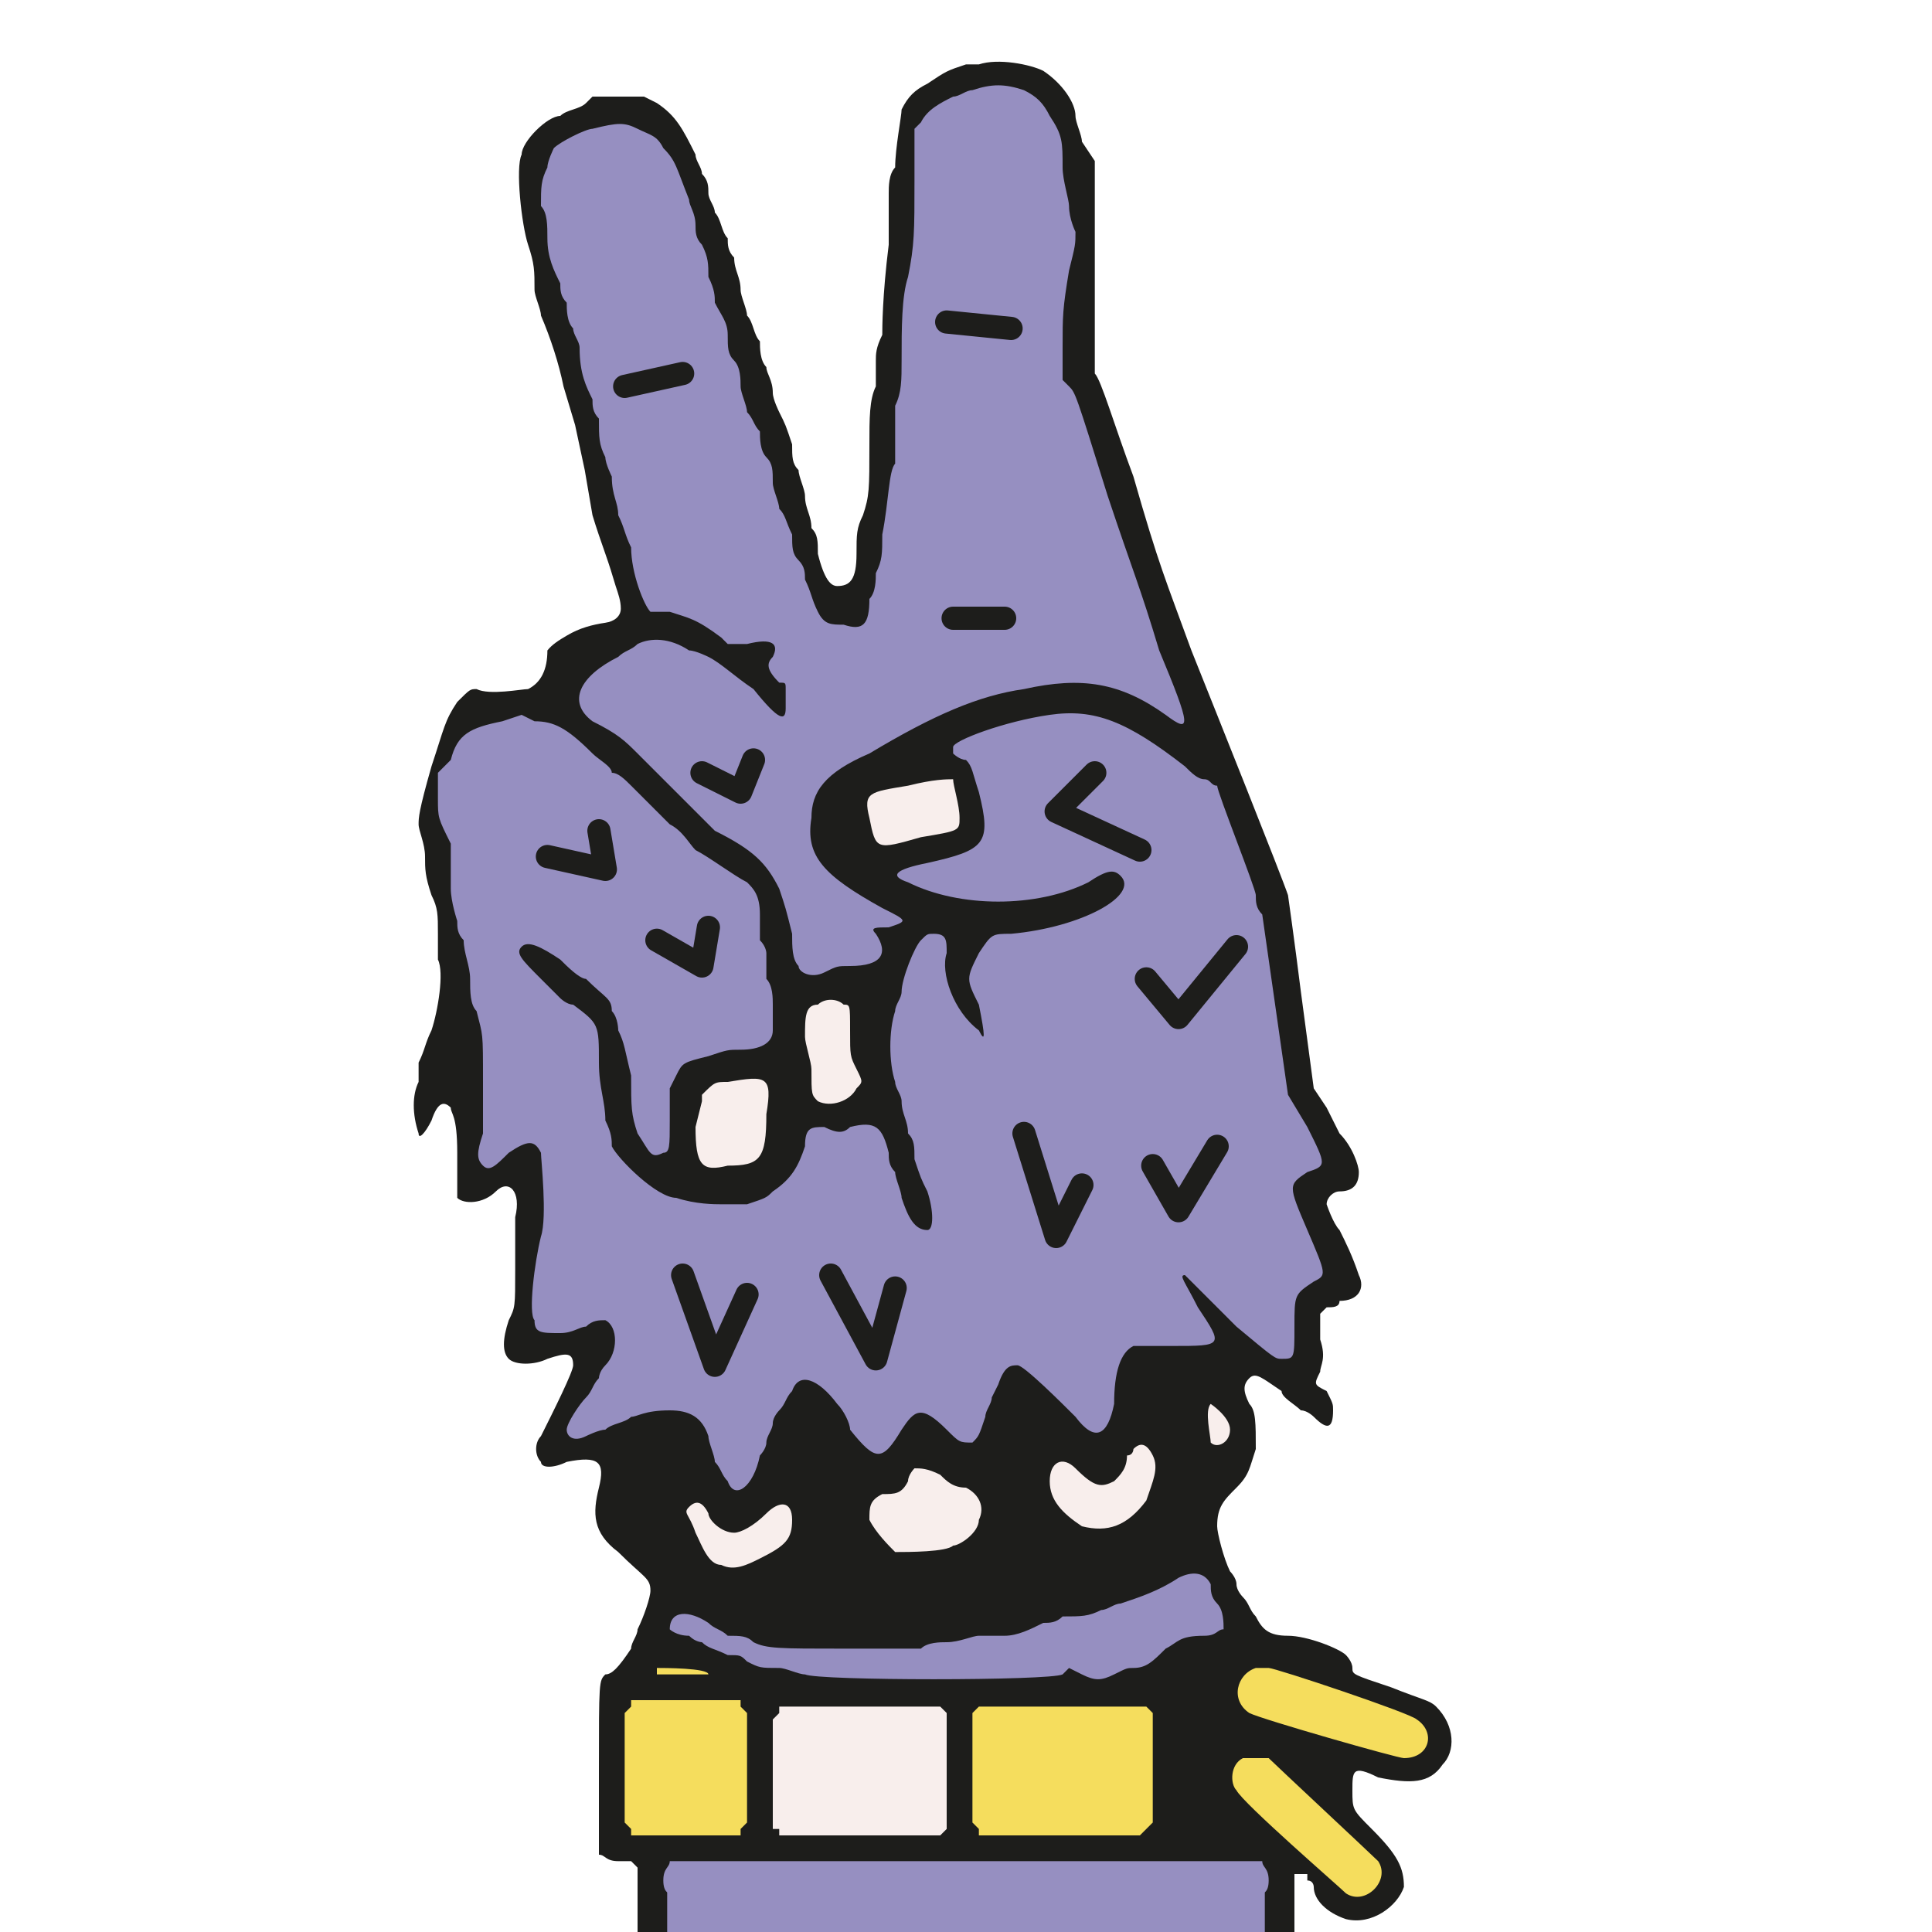
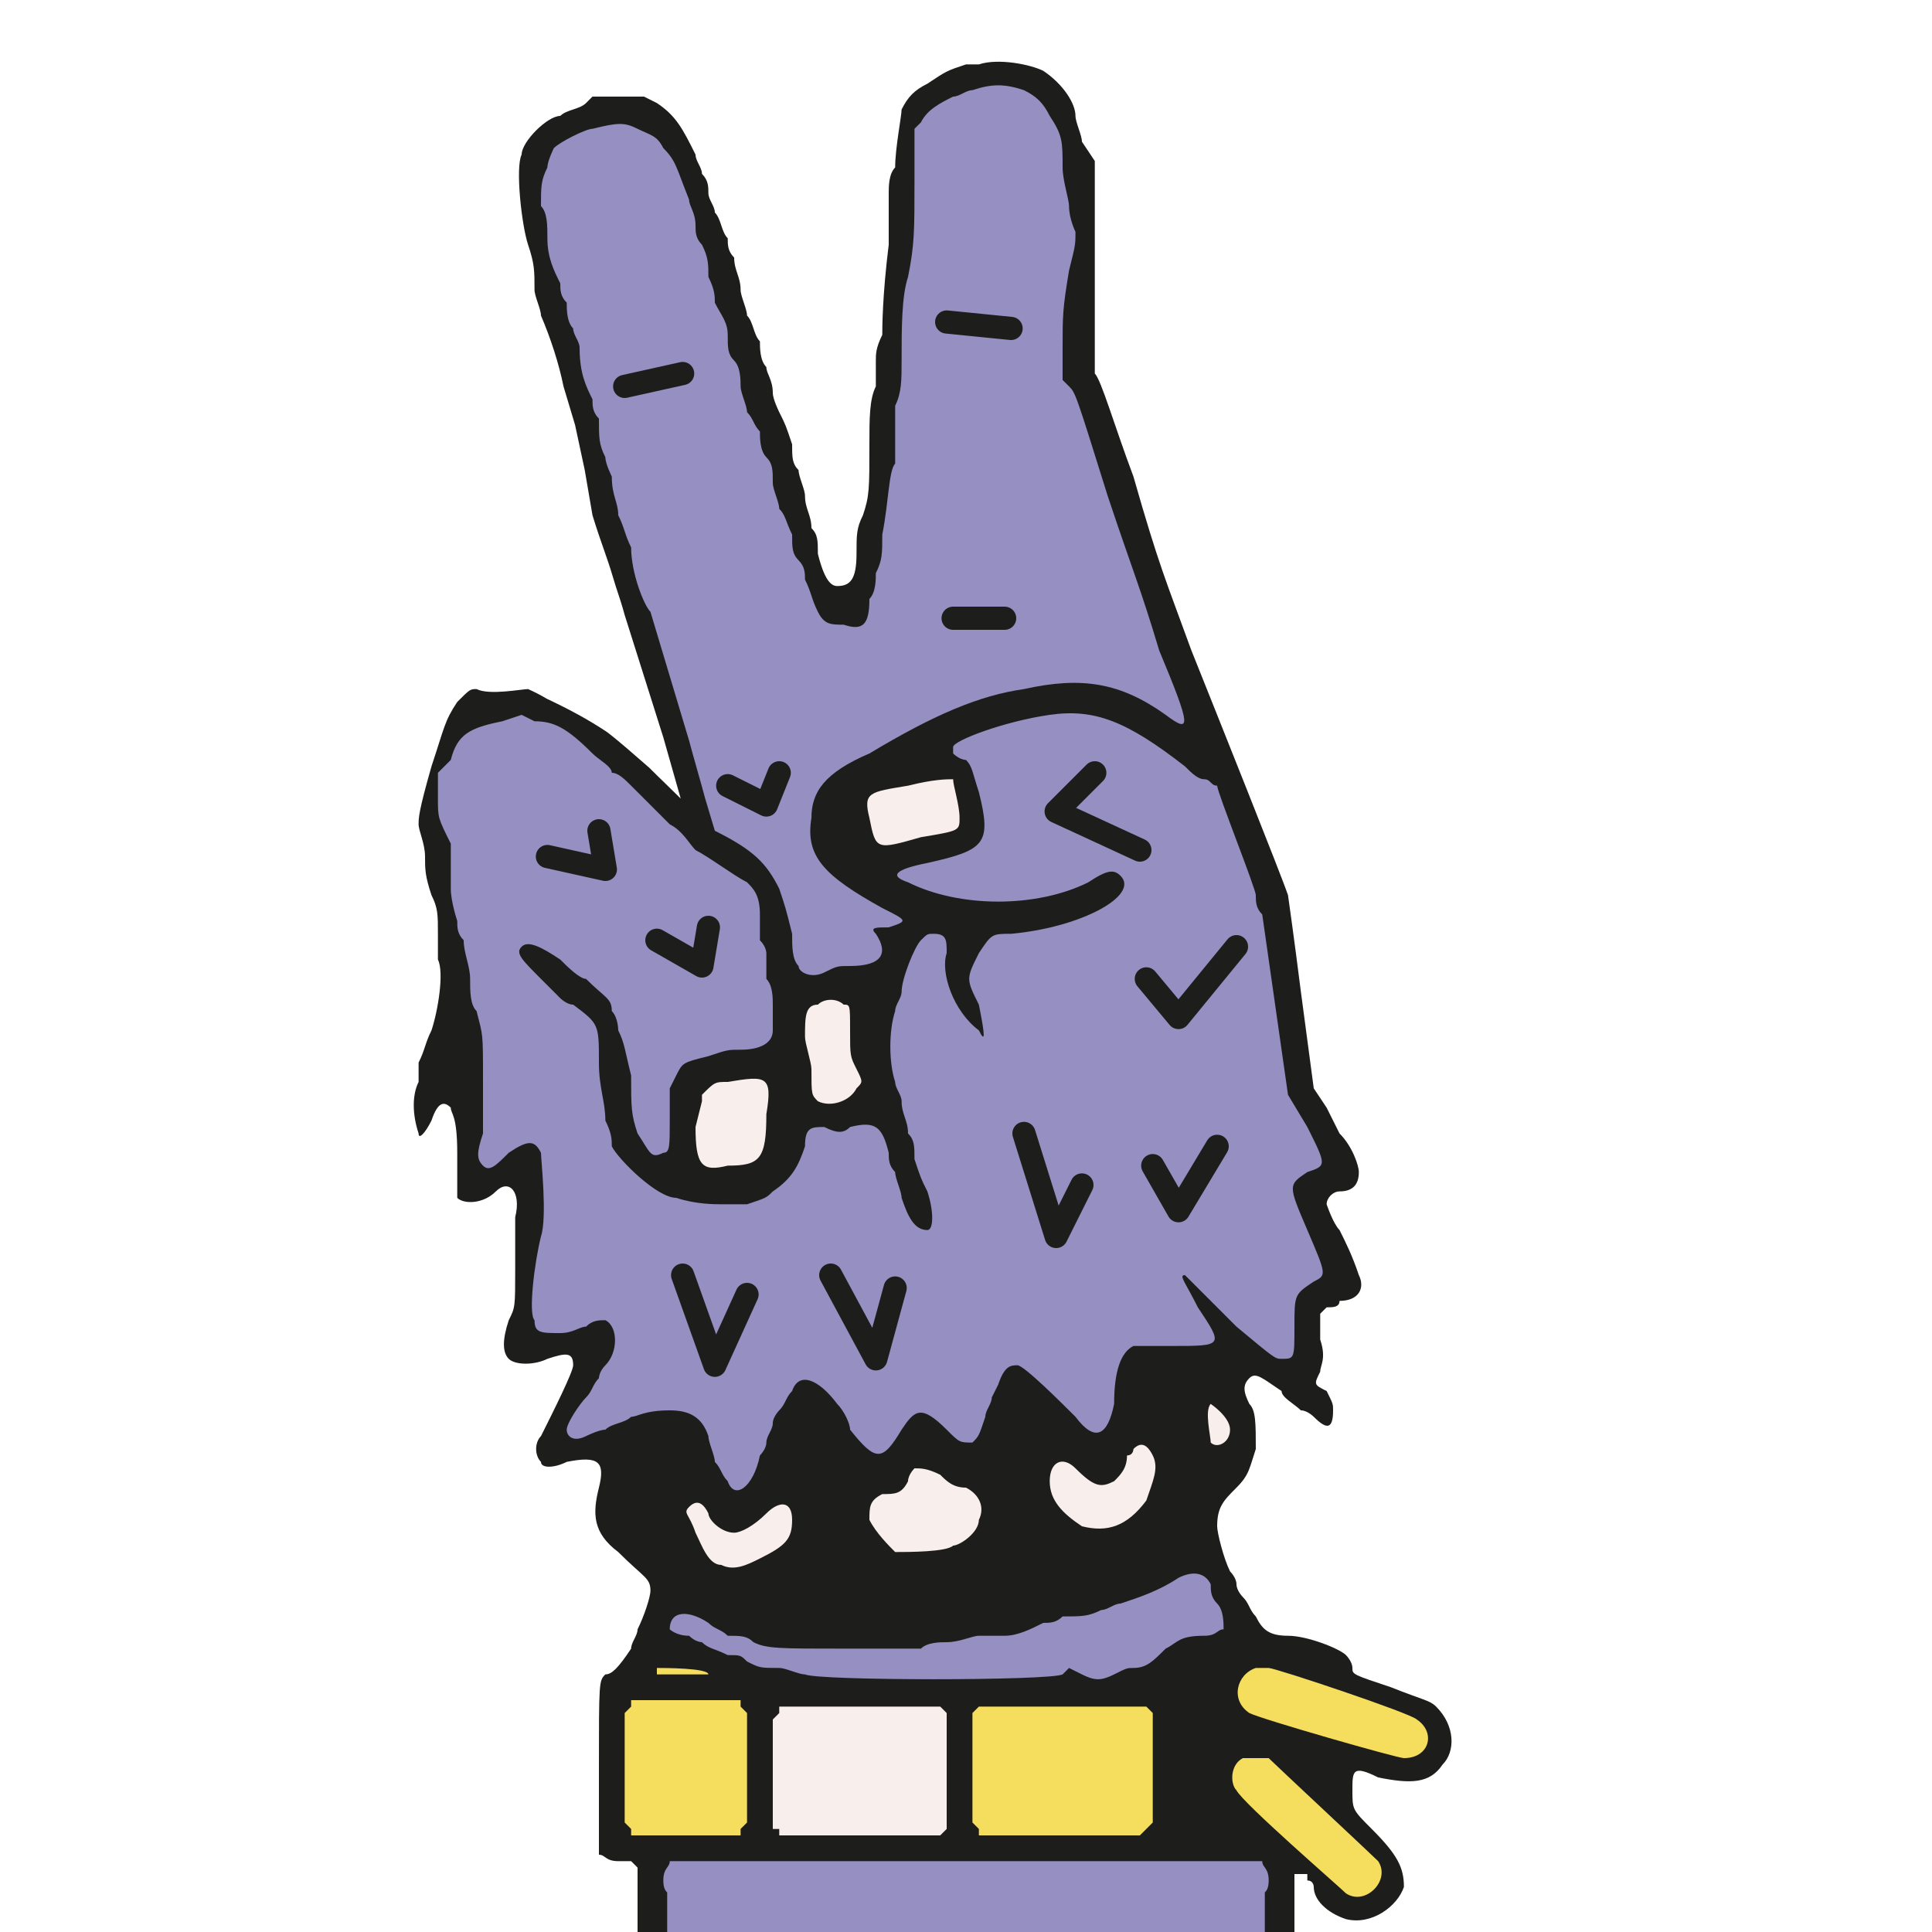
<svg xmlns="http://www.w3.org/2000/svg" viewBox="0 0 300 300" width="300" height="300">
  <path fill="#968fc1" d="M103.2 289.1H196.8V312H103.2z" />
  <path fill="#1d1d1b" d="M99 289.1H103.6V312H99z" />
  <path fill="#1d1d1b" d="M196.4 289.1H201V312H196.4z" />
-   <path fill="#1d1d1b" d="M152 10c0 0-1 0-2 0-3 1-3 1-6 3-2 1-3 2-4 4 0 1-1 6-1 9-1 1-1 3-1 4 0 1 0 4 0 8-1 8-1 13-1 14-1 2-1 3-1 4 0 1 0 3 0 4-1 2-1 5-1 9 0 7 0 8-1 11-1 2-1 3-1 6 0 4-1 5-3 5-1 0-2-1-3-5 0-2 0-3-1-4 0-2-1-3-1-5 0-1-1-3-1-4-1-1-1-2-1-4-1-3-1-3-2-5 0 0-1-2-1-3 0-2-1-3-1-4-1-1-1-3-1-4-1-1-1-3-2-4 0-1-1-3-1-4 0-2-1-3-1-5-1-1-1-2-1-3-1-1-1-3-2-4 0-1-1-2-1-3 0-1 0-2-1-3 0-1-1-2-1-3-2-4-3-6-6-8l-2-1-4 0-4 0-1 1c-1 1-3 1-4 2-2 0-6 4-6 6-1 2 0 11 1 14 1 3 1 4 1 7 0 1 1 3 1 4 1.5 3.5 2.8 7.5 3.5 11 .6 2 1.2 4 1.8 6 .5 2.3 1 4.7 1.5 7 .4 2.3.8 4.7 1.2 7 .6 2 1.3 4 2 6 .6 1.7 1.1 3.3 1.6 5 .4 1.2.8 2.3.8 3.5 0 1.2-1 2-2.4 2.2-2 .3-4 .8-6 2-1.2.7-2.3 1.4-3 2.3 0 3-1 5-3 6-1 0-6 1-8 0-1 0-1 0-3 2-2 3-2 4-4 10-2 7-2 8-2 9 0 1 1 3 1 5 0 2 0 3 1 6 1 2 1 3 1 6 0 1 0 3 0 4 1 2 0 8-1 11-1 2-1 3-2 5 0 1 0 2 0 3-1 2-1 5 0 8 0 1 1 0 2-2 1-3 2-3 3-2 0 1 1 1 1 7 0 6 0 7 0 7 1 1 4 1 6-1 2-2 4 0 3 4 0 1 0 5 0 8 0 6 0 6-1 8-1 3-1 5 0 6 1 1 4 1 6 0 3-1 4-1 4 1 0 1-3 7-5 11-1 1-1 3 0 4 0 1 2 1 4 0 5-1 6 0 5 4-1 4-1 7 3 10 4 4 5 4 5 6 0 1-1 4-2 6 0 1-1 2-1 3-2 3-3 4-4 4-1 1-1 1-1 15l0 12 0 1c1 0 1 1 3 1l2 0 1 1 1 1 51 0 52 0 0 1c1 0 1 1 1 1 0 2 2 4 5 5 4 1 8-2 9-5 0-3-1-5-5-9-3-3-3-3-3-6 0-3 0-4 4-2 5 1 8 1 10-2 2-2 2-6-1-9-1-1-2-1-7-3-6-2-6-2-6-3 0-1-1-2-1-2-1-1-6-3-9-3-3 0-4-1-5-3-1-1-1-2-2-3 0 0-1-1-1-2 0-1-1-2-1-2-1-2-2-6-2-7 0-3 1-4 3-6 2-2 2-3 3-6 0-4 0-6-1-7-1-2-1-3 0-4 1-1 2 0 5 2 0 1 2 2 3 3 1 0 2 1 2 1 2 2 3 2 3-1 0-1 0-1-1-3-2-1-2-1-1-3 0-1 1-2 0-5l0-4 1-1c1 0 2 0 2-1 3 0 4-2 3-4-1-3-2-5-3-7-1-1-2-4-2-4 0-1 1-2 2-2 2 0 3-1 3-3 0-1-1-4-3-6 0 0-1-2-2-4l-2-3-2-15c-1-8-2-15-2-15-1-3-11-28-15-38-4-11-5-13-9-27-3-8-5-15-6-16l0-1 0-16 0-16-2-3c0-1-1-3-1-4 0-2-2-5-5-7-2-1-7-2-10-1z" />
-   <path fill="#968fc1" fill-rule="evenodd" d="M151 14c-1 0-2 1-3 1-2 1-4 2-5 4l-1 1 0 8c0 8 0 10-1 15-1 3-1 8-1 13 0 3 0 5-1 7 0 1 0 3 0 5 0 2 0 3 0 4-1 1-1 6-2 11 0 3 0 4-1 6 0 1 0 3-1 4 0 4-1 5-4 4-2 0-3 0-4-2-1-2-1-3-2-5 0-1 0-2-1-3-1-1-1-2-1-4-1-2-1-3-2-4 0-1-1-3-1-4 0-2 0-3-1-4-1-1-1-3-1-4-1-1-1-2-2-3 0-1-1-3-1-4 0-1 0-3-1-4-1-1-1-2-1-4 0-2-1-3-2-5 0-1 0-2-1-4 0-2 0-3-1-5-1-1-1-2-1-3 0-2-1-3-1-4-2-5-2-6-4-8-1-2-2-2-4-3-2-1-3-1-7 0-1 0-5 2-6 3 0 0-1 2-1 3-1 2-1 3-1 6 1 1 1 3 1 5 0 3 1 5 2 7 0 1 0 2 1 3 0 1 0 3 1 4 0 1 1 2 1 3 0 4 1 6 2 8 0 1 0 2 1 3 0 3 0 4 1 6 0 1 1 3 1 3 0 3 1 4 1 6 1 2 1 3 2 5 0 4 2 9 3 10 0 0 2 0 3 0 3 1 4 1 8 4l1 1 3 0c4-1 5 0 4 2-1 1-1 2 1 4 1 0 1 0 1 1 0 1 0 2 0 3 0 2-1 2-5-3-3-2-5-4-7-5 0 0-2-1-3-1-3-2-6-2-8-1-1 1-2 1-3 2-6 3-8 7-4 10 4 2 5 3 7 5 2 2 4 4 6 6 3 3 4 4 6 6 6 3 8 5 10 9 1 3 1 3 2 7 0 2 0 4 1 5 0 1 2 2 4 1 2-1 2-1 4-1 5 0 6-2 4-5-1-1 0-1 2-1 3-1 3-1-1-3-9-5-12-8-11-14 0-4 2-7 9-10 10-6 17-9 24-10 9-2 15-1 22 4 4 3 4 2-1-10-3-10-4-12-8-24-5-16-5-16-6-17l-1-1 0-5c0-5 0-6 1-12 1-4 1-4 1-6 0 0-1-2-1-4 0-1-1-4-1-6 0-4 0-5-2-8-1-2-2-3-4-4-3-1-5-1-8 0zm12 97c-7 1-15 4-15 5 0 0 0 1 0 1 0 0 1 1 2 1 1 1 1 2 2 5 2 8 1 9-8 11-5 1-6 2-3 3 8 4 20 4 28 0 3-2 4-2 5-1 3 3-6 8-17 9-3 0-3 0-5 3-2 4-2 4 0 8 1 5 1 6 0 4-4-3-6-9-5-12 0-2 0-3-2-3-1 0-1 0-2 1-1 1-3 6-3 8 0 1-1 2-1 3-1 3-1 8 0 11 0 1 1 2 1 3 0 2 1 3 1 5 1 1 1 2 1 4 1 3 1 3 2 5 1 3 1 6 0 6-2 0-3-2-4-5 0-1-1-3-1-4-1-1-1-2-1-3-1-4-2-5-6-4-1 1-2 1-4 0-2 0-3 0-3 3-1 3-2 5-5 7-1 1-1 1-4 2-2 0-4 0-4 0-1 0-4 0-7-1-3 0-9-6-10-8 0-1 0-2-1-4 0-3-1-5-1-9 0-6 0-6-4-9-1 0-2-1-2-1-1-1-2-2-3-3-3-3-4-4-3-5 1-1 3 0 6 2 1 1 3 3 4 3 3 3 4 3 4 5 1 1 1 3 1 3 1 2 1 3 2 7 0 5 0 6 1 9 2 3 2 4 4 3 1 0 1-1 1-5l0-5 1-2c1-2 1-2 5-3 3-1 3-1 5-1 3 0 5-1 5-3 0-1 0-2 0-4 0-1 0-3-1-4 0-2 0-3 0-4 0 0 0-1-1-2 0 0 0-2 0-4 0-3-1-4-2-5-2-1-6-4-8-5-1-1-2-3-4-4-4-4-5-5-6-6-1-1-2-2-3-2 0-1-2-2-3-3-4-4-6-5-9-5l-2-1-3 1c-5 1-7 2-8 6l-2 2 0 4c0 3 0 3 2 7 0 2 0 3 0 7 0 2 1 5 1 5 0 1 0 2 1 3 0 2 1 4 1 6 0 2 0 4 1 5 1 4 1 3 1 11 0 6 0 7 0 8-1 3-1 4 0 5 1 1 2 0 4-2 3-2 4-2 5 0 0 1 1 10 0 13-1 4-2 12-1 13 0 2 1 2 4 2 2 0 3-1 4-1 1-1 2-1 3-1 2 1 2 5 0 7-1 1-1 2-1 2-1 1-1 2-2 3-1 1-3 4-3 5 0 1 1 2 3 1 0 0 2-1 3-1 1-1 3-1 4-2 1 0 2-1 6-1 3 0 5 1 6 4 0 1 1 3 1 4 1 1 1 2 2 3 1 3 4 1 5-4 0 0 1-1 1-2 0-1 1-2 1-3 0-1 1-2 1-2 1-1 1-2 2-3 1-3 4-2 7 2 1 1 2 3 2 4 4 5 5 5 8 0 2-3 3-4 7 0 2 2 2 2 4 2 1-1 1-1 2-4 0-1 1-2 1-3 0 0 1-2 1-2 1-3 2-3 3-3 1 0 7 6 9 8 3 4 5 3 6-2 0-5 1-8 3-9 1 0 1 0 6 0 8 0 8 0 4-6-2-4-3-5-2-5 0 0 2 2 8 8 6 5 6 5 7 5 2 0 2 0 2-5 0-5 0-5 3-7 2-1 2-1-1-8-3-7-3-7 0-9 3-1 3-1 0-7l-3-5-2-14c-1-7-2-14-2-14-1-1-1-2-1-3 0-1-6-16-6-17-1 0-1-1-2-1-1 0-2-1-3-2-9-7-14-9-21-8zm20 134c-3 2-6 3-9 4-1 0-2 1-3 1-2 1-3 1-6 1-1 1-2 1-3 1-2 1-4 2-6 2-1 0-3 0-4 0-1 0-3 1-5 1-1 0-3 0-4 1-2 0-3 0-12 0-10 0-12 0-14-1-1-1-2-1-4-1-1-1-2-1-3-2-3-2-6-2-6 1 0 0 1 1 3 1 1 1 2 1 2 1 1 1 2 1 4 2 2 0 2 0 3 1 2 1 2 1 5 1 1 0 3 1 4 1 2 1 38 1 40 0l1-1 2 1c2 1 3 1 5 0 2-1 2-1 3-1 2 0 3-1 5-3 2-1 2-2 6-2 2 0 2-1 3-1 0-1 0-3-1-4-1-1-1-2-1-3-1-2-3-2-5-1zm-79 44c0 1-1 1-1 3 0 2 1 2 1 2l1 1 45 0 45 0 1-1c0 0 1 0 1-2 0-2-1-2-1-3l-1 0-45 0-45 0-1 0z" />
+   <path fill="#1d1d1b" d="M152 10c0 0-1 0-2 0-3 1-3 1-6 3-2 1-3 2-4 4 0 1-1 6-1 9-1 1-1 3-1 4 0 1 0 4 0 8-1 8-1 13-1 14-1 2-1 3-1 4 0 1 0 3 0 4-1 2-1 5-1 9 0 7 0 8-1 11-1 2-1 3-1 6 0 4-1 5-3 5-1 0-2-1-3-5 0-2 0-3-1-4 0-2-1-3-1-5 0-1-1-3-1-4-1-1-1-2-1-4-1-3-1-3-2-5 0 0-1-2-1-3 0-2-1-3-1-4-1-1-1-3-1-4-1-1-1-3-2-4 0-1-1-3-1-4 0-2-1-3-1-5-1-1-1-2-1-3-1-1-1-3-2-4 0-1-1-2-1-3 0-1 0-2-1-3 0-1-1-2-1-3-2-4-3-6-6-8l-2-1-4 0-4 0-1 1c-1 1-3 1-4 2-2 0-6 4-6 6-1 2 0 11 1 14 1 3 1 4 1 7 0 1 1 3 1 4 1.5 3.5 2.8 7.5 3.5 11 .6 2 1.2 4 1.8 6 .5 2.3 1 4.7 1.5 7 .4 2.3.8 4.7 1.2 7 .6 2 1.3 4 2 6 .6 1.7 1.1 3.3 1.6 5 .5 1.5 1 3 1.4 4.5 1 3.2 2 6.3 3 9.5 1 3.2 2 6.3 3 9.5 .9 3.2 1.8 6.3 2.7 9.5-1.6-1.6-3.3-3.2-4.9-4.8-2.2-1.9-4.3-3.8-6.5-5.5-3-2-6-3.6-9.4-5.2-1-.6-2-1.1-2.9-1.5-1 0-6 1-8 0-1 0-1 0-3 2-2 3-2 4-4 10-2 7-2 8-2 9 0 1 1 3 1 5 0 2 0 3 1 6 1 2 1 3 1 6 0 1 0 3 0 4 1 2 0 8-1 11-1 2-1 3-2 5 0 1 0 2 0 3-1 2-1 5 0 8 0 1 1 0 2-2 1-3 2-3 3-2 0 1 1 1 1 7 0 6 0 7 0 7 1 1 4 1 6-1 2-2 4 0 3 4 0 1 0 5 0 8 0 6 0 6-1 8-1 3-1 5 0 6 1 1 4 1 6 0 3-1 4-1 4 1 0 1-3 7-5 11-1 1-1 3 0 4 0 1 2 1 4 0 5-1 6 0 5 4-1 4-1 7 3 10 4 4 5 4 5 6 0 1-1 4-2 6 0 1-1 2-1 3-2 3-3 4-4 4-1 1-1 1-1 15l0 12 0 1c1 0 1 1 3 1l2 0 1 1 1 1 51 0 52 0 0 1c1 0 1 1 1 1 0 2 2 4 5 5 4 1 8-2 9-5 0-3-1-5-5-9-3-3-3-3-3-6 0-3 0-4 4-2 5 1 8 1 10-2 2-2 2-6-1-9-1-1-2-1-7-3-6-2-6-2-6-3 0-1-1-2-1-2-1-1-6-3-9-3-3 0-4-1-5-3-1-1-1-2-2-3 0 0-1-1-1-2 0-1-1-2-1-2-1-2-2-6-2-7 0-3 1-4 3-6 2-2 2-3 3-6 0-4 0-6-1-7-1-2-1-3 0-4 1-1 2 0 5 2 0 1 2 2 3 3 1 0 2 1 2 1 2 2 3 2 3-1 0-1 0-1-1-3-2-1-2-1-1-3 0-1 1-2 0-5l0-4 1-1c1 0 2 0 2-1 3 0 4-2 3-4-1-3-2-5-3-7-1-1-2-4-2-4 0-1 1-2 2-2 2 0 3-1 3-3 0-1-1-4-3-6 0 0-1-2-2-4l-2-3-2-15c-1-8-2-15-2-15-1-3-11-28-15-38-4-11-5-13-9-27-3-8-5-15-6-16l0-1 0-16 0-16-2-3c0-1-1-3-1-4 0-2-2-5-5-7-2-1-7-2-10-1z" />
+   <path fill="#968fc1" fill-rule="evenodd" d="M151 14c-1 0-2 1-3 1-2 1-4 2-5 4l-1 1 0 8c0 8 0 10-1 15-1 3-1 8-1 13 0 3 0 5-1 7 0 1 0 3 0 5 0 2 0 3 0 4-1 1-1 6-2 11 0 3 0 4-1 6 0 1 0 3-1 4 0 4-1 5-4 4-2 0-3 0-4-2-1-2-1-3-2-5 0-1 0-2-1-3-1-1-1-2-1-4-1-2-1-3-2-4 0-1-1-3-1-4 0-2 0-3-1-4-1-1-1-3-1-4-1-1-1-2-2-3 0-1-1-3-1-4 0-1 0-3-1-4-1-1-1-2-1-4 0-2-1-3-2-5 0-1 0-2-1-4 0-2 0-3-1-5-1-1-1-2-1-3 0-2-1-3-1-4-2-5-2-6-4-8-1-2-2-2-4-3-2-1-3-1-7 0-1 0-5 2-6 3 0 0-1 2-1 3-1 2-1 3-1 6 1 1 1 3 1 5 0 3 1 5 2 7 0 1 0 2 1 3 0 1 0 3 1 4 0 1 1 2 1 3 0 4 1 6 2 8 0 1 0 2 1 3 0 3 0 4 1 6 0 1 1 3 1 3 0 3 1 4 1 6 1 2 1 3 2 5 0 4 2 9 3 10 1 3.3 2 6.7 3 10 1 3.3 2 6.7 3 10 .8 3 1.7 6 2.5 9 .5 1.7 1 3.3 1.5 5 6 3 8 5 10 9 1 3 1 3 2 7 0 2 0 4 1 5 0 1 2 2 4 1 2-1 2-1 4-1 5 0 6-2 4-5-1-1 0-1 2-1 3-1 3-1-1-3-9-5-12-8-11-14 0-4 2-7 9-10 10-6 17-9 24-10 9-2 15-1 22 4 4 3 4 2-1-10-3-10-4-12-8-24-5-16-5-16-6-17l-1-1 0-5c0-5 0-6 1-12 1-4 1-4 1-6 0 0-1-2-1-4 0-1-1-4-1-6 0-4 0-5-2-8-1-2-2-3-4-4-3-1-5-1-8 0zm12 97c-7 1-15 4-15 5 0 0 0 1 0 1 0 0 1 1 2 1 1 1 1 2 2 5 2 8 1 9-8 11-5 1-6 2-3 3 8 4 20 4 28 0 3-2 4-2 5-1 3 3-6 8-17 9-3 0-3 0-5 3-2 4-2 4 0 8 1 5 1 6 0 4-4-3-6-9-5-12 0-2 0-3-2-3-1 0-1 0-2 1-1 1-3 6-3 8 0 1-1 2-1 3-1 3-1 8 0 11 0 1 1 2 1 3 0 2 1 3 1 5 1 1 1 2 1 4 1 3 1 3 2 5 1 3 1 6 0 6-2 0-3-2-4-5 0-1-1-3-1-4-1-1-1-2-1-3-1-4-2-5-6-4-1 1-2 1-4 0-2 0-3 0-3 3-1 3-2 5-5 7-1 1-1 1-4 2-2 0-4 0-4 0-1 0-4 0-7-1-3 0-9-6-10-8 0-1 0-2-1-4 0-3-1-5-1-9 0-6 0-6-4-9-1 0-2-1-2-1-1-1-2-2-3-3-3-3-4-4-3-5 1-1 3 0 6 2 1 1 3 3 4 3 3 3 4 3 4 5 1 1 1 3 1 3 1 2 1 3 2 7 0 5 0 6 1 9 2 3 2 4 4 3 1 0 1-1 1-5l0-5 1-2c1-2 1-2 5-3 3-1 3-1 5-1 3 0 5-1 5-3 0-1 0-2 0-4 0-1 0-3-1-4 0-2 0-3 0-4 0 0 0-1-1-2 0 0 0-2 0-4 0-3-1-4-2-5-2-1-6-4-8-5-1-1-2-3-4-4-4-4-5-5-6-6-1-1-2-2-3-2 0-1-2-2-3-3-4-4-6-5-9-5l-2-1-3 1c-5 1-7 2-8 6l-2 2 0 4c0 3 0 3 2 7 0 2 0 3 0 7 0 2 1 5 1 5 0 1 0 2 1 3 0 2 1 4 1 6 0 2 0 4 1 5 1 4 1 3 1 11 0 6 0 7 0 8-1 3-1 4 0 5 1 1 2 0 4-2 3-2 4-2 5 0 0 1 1 10 0 13-1 4-2 12-1 13 0 2 1 2 4 2 2 0 3-1 4-1 1-1 2-1 3-1 2 1 2 5 0 7-1 1-1 2-1 2-1 1-1 2-2 3-1 1-3 4-3 5 0 1 1 2 3 1 0 0 2-1 3-1 1-1 3-1 4-2 1 0 2-1 6-1 3 0 5 1 6 4 0 1 1 3 1 4 1 1 1 2 2 3 1 3 4 1 5-4 0 0 1-1 1-2 0-1 1-2 1-3 0-1 1-2 1-2 1-1 1-2 2-3 1-3 4-2 7 2 1 1 2 3 2 4 4 5 5 5 8 0 2-3 3-4 7 0 2 2 2 2 4 2 1-1 1-1 2-4 0-1 1-2 1-3 0 0 1-2 1-2 1-3 2-3 3-3 1 0 7 6 9 8 3 4 5 3 6-2 0-5 1-8 3-9 1 0 1 0 6 0 8 0 8 0 4-6-2-4-3-5-2-5 0 0 2 2 8 8 6 5 6 5 7 5 2 0 2 0 2-5 0-5 0-5 3-7 2-1 2-1-1-8-3-7-3-7 0-9 3-1 3-1 0-7l-3-5-2-14c-1-7-2-14-2-14-1-1-1-2-1-3 0-1-6-16-6-17-1 0-1-1-2-1-1 0-2-1-3-2-9-7-14-9-21-8zm20 134c-3 2-6 3-9 4-1 0-2 1-3 1-2 1-3 1-6 1-1 1-2 1-3 1-2 1-4 2-6 2-1 0-3 0-4 0-1 0-3 1-5 1-1 0-3 0-4 1-2 0-3 0-12 0-10 0-12 0-14-1-1-1-2-1-4-1-1-1-2-1-3-2-3-2-6-2-6 1 0 0 1 1 3 1 1 1 2 1 2 1 1 1 2 1 4 2 2 0 2 0 3 1 2 1 2 1 5 1 1 0 3 1 4 1 2 1 38 1 40 0l1-1 2 1c2 1 3 1 5 0 2-1 2-1 3-1 2 0 3-1 5-3 2-1 2-2 6-2 2 0 2-1 3-1 0-1 0-3-1-4-1-1-1-2-1-3-1-2-3-2-5-1zm-79 44c0 1-1 1-1 3 0 2 1 2 1 2l1 1 45 0 45 0 1-1c0 0 1 0 1-2 0-2-1-2-1-3l-1 0-45 0-45 0-1 0z" />
  <path fill="#f5dd5d" fill-rule="evenodd" d="M195 259c-3 1-4 5-1 7 2 1 23 7 24 7 4 0 5-4 2-6-1-1-22-8-23-8-1 0-1 0-2 0zm-93 0c0 0 0 1 0 1 0 0 1 0 4 0 3 0 5 0 4 0 0-1-7-1-8-1zm-4 6l-1 1 0 8 0 9 1 1 0 1 8 0 9 0 0-1 1-1 0-9 0-8-1-1 0-1-9 0-8 0 0 1zm54 0l-1 1 0 9 0 8 1 1 0 1 13 0 12 0 1-1 1-1 0-8 0-9-1-1-1 0-12 0-13 0 0 0zm41 8c-2 1-2 4-1 5 1 2 16 15 17 16 3 2 7-2 5-5-1-1-16-15-17-16-1 0-3 0-4 0z" />
  <path fill="#f8eeec" fill-rule="evenodd" d="M141 122c-6 1-7 1-6 5 1 5 1 5 8 3 6-1 6-1 6-3 0-2-1-5-1-6-1 0-3 0-7 1zm-14 34c-2 0-2 2-2 5 0 1 1 4 1 5 0 4 0 4 1 5 2 1 5 0 6-2 1-1 1-1 0-3-1-2-1-2-1-6 0-4 0-4-1-4-1-1-3-1-4 0zm-14 12c-2 0-2 0-4 2l0 1-1 4c0 6 1 7 5 6 5 0 6-1 6-8 1-6 0-6-6-5zm75 50c-1 1 0 5 0 6 1 1 3 0 3-2 0-2-3-4-3-4zm-12 7c0 0 0 1-1 1 0 2-1 3-2 4-2 1-3 1-6-2-2-2-4-1-4 2 0 3 2 5 5 7 4 1 7 0 10-4 1-3 2-5 1-7-1-2-2-2-3-1zm-34 3c0 0-1 1-1 2-1 2-2 2-4 2-2 1-2 2-2 4 1 2 3 4 4 5 2 0 8 0 9-1 1 0 4-2 4-4 1-2 0-4-2-5-2 0-3-1-4-2-2-1-3-1-4-1zm-35 6c-1 1 0 1 1 4 1 2 2 5 4 5 2 1 4 0 6-1 4-2 5-3 5-6 0-3-2-3-4-1-2 2-4 3-5 3-2 0-4-2-4-3-1-2-2-2-3-1zm14 32l-1 1 0 8 0 9 1 0 0 1 13 0 12 0 1-1 0 0 0-9 0-8 0-1-1-1-12 0-13 0 0 1z" />
-   <path fill="none" stroke="#1d1d1b" stroke-width="3.6" stroke-linecap="round" stroke-linejoin="round" d="M157 51L147 50M106 58L97 60M148 96L156 96M109 120L115 123L117 118M177 132L164 126L170 120M85 133L94 135L93 129M102 146L109 150L110 144M192 147L183 158L178 152M159 176L164 192L168 184M189 178L183 188L179 181M129 198L136 211L139 200M106 198L111 212L116 201" />
+   <path fill="none" stroke="#1d1d1b" stroke-width="3.6" stroke-linecap="round" stroke-linejoin="round" d="M157 51L147 50M106 58L97 60M148 96L156 96M113 122L119 125L121 120M177 132L164 126L170 120M85 133L94 135L93 129M102 146L109 150L110 144M192 147L183 158L178 152M159 176L164 192L168 184M189 178L183 188L179 181M129 198L136 211L139 200M106 198L111 212L116 201" />
</svg>
